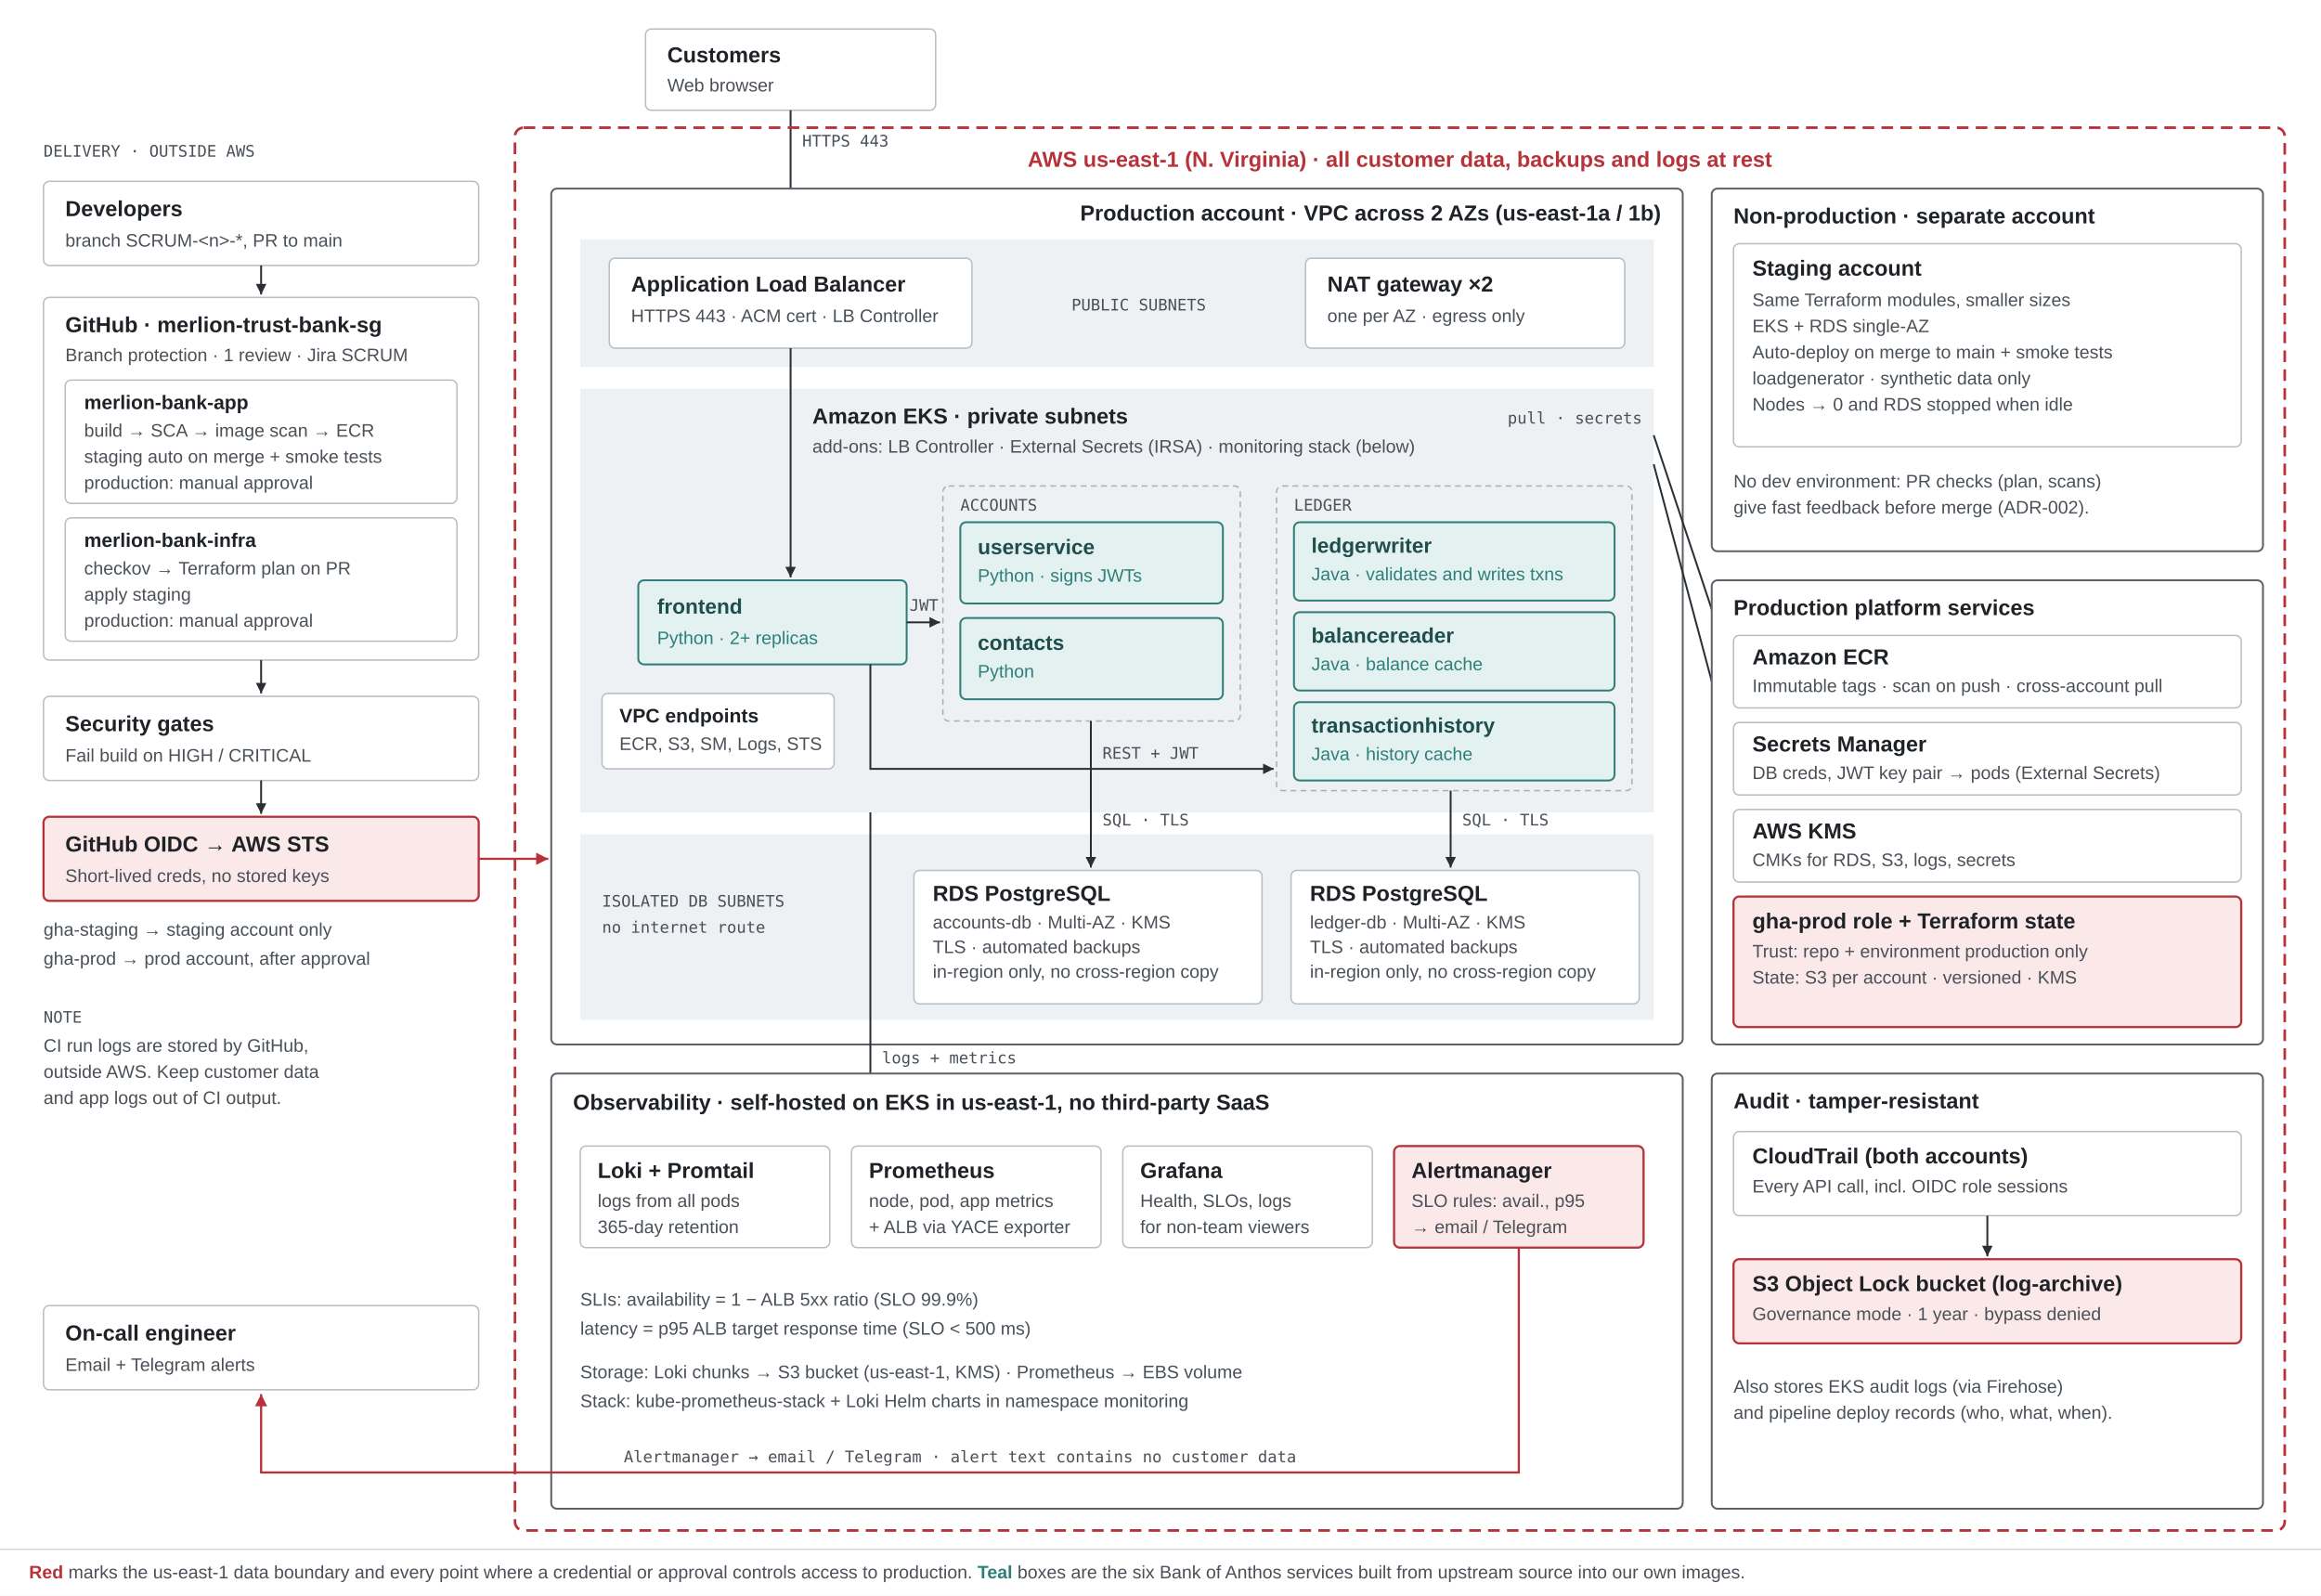
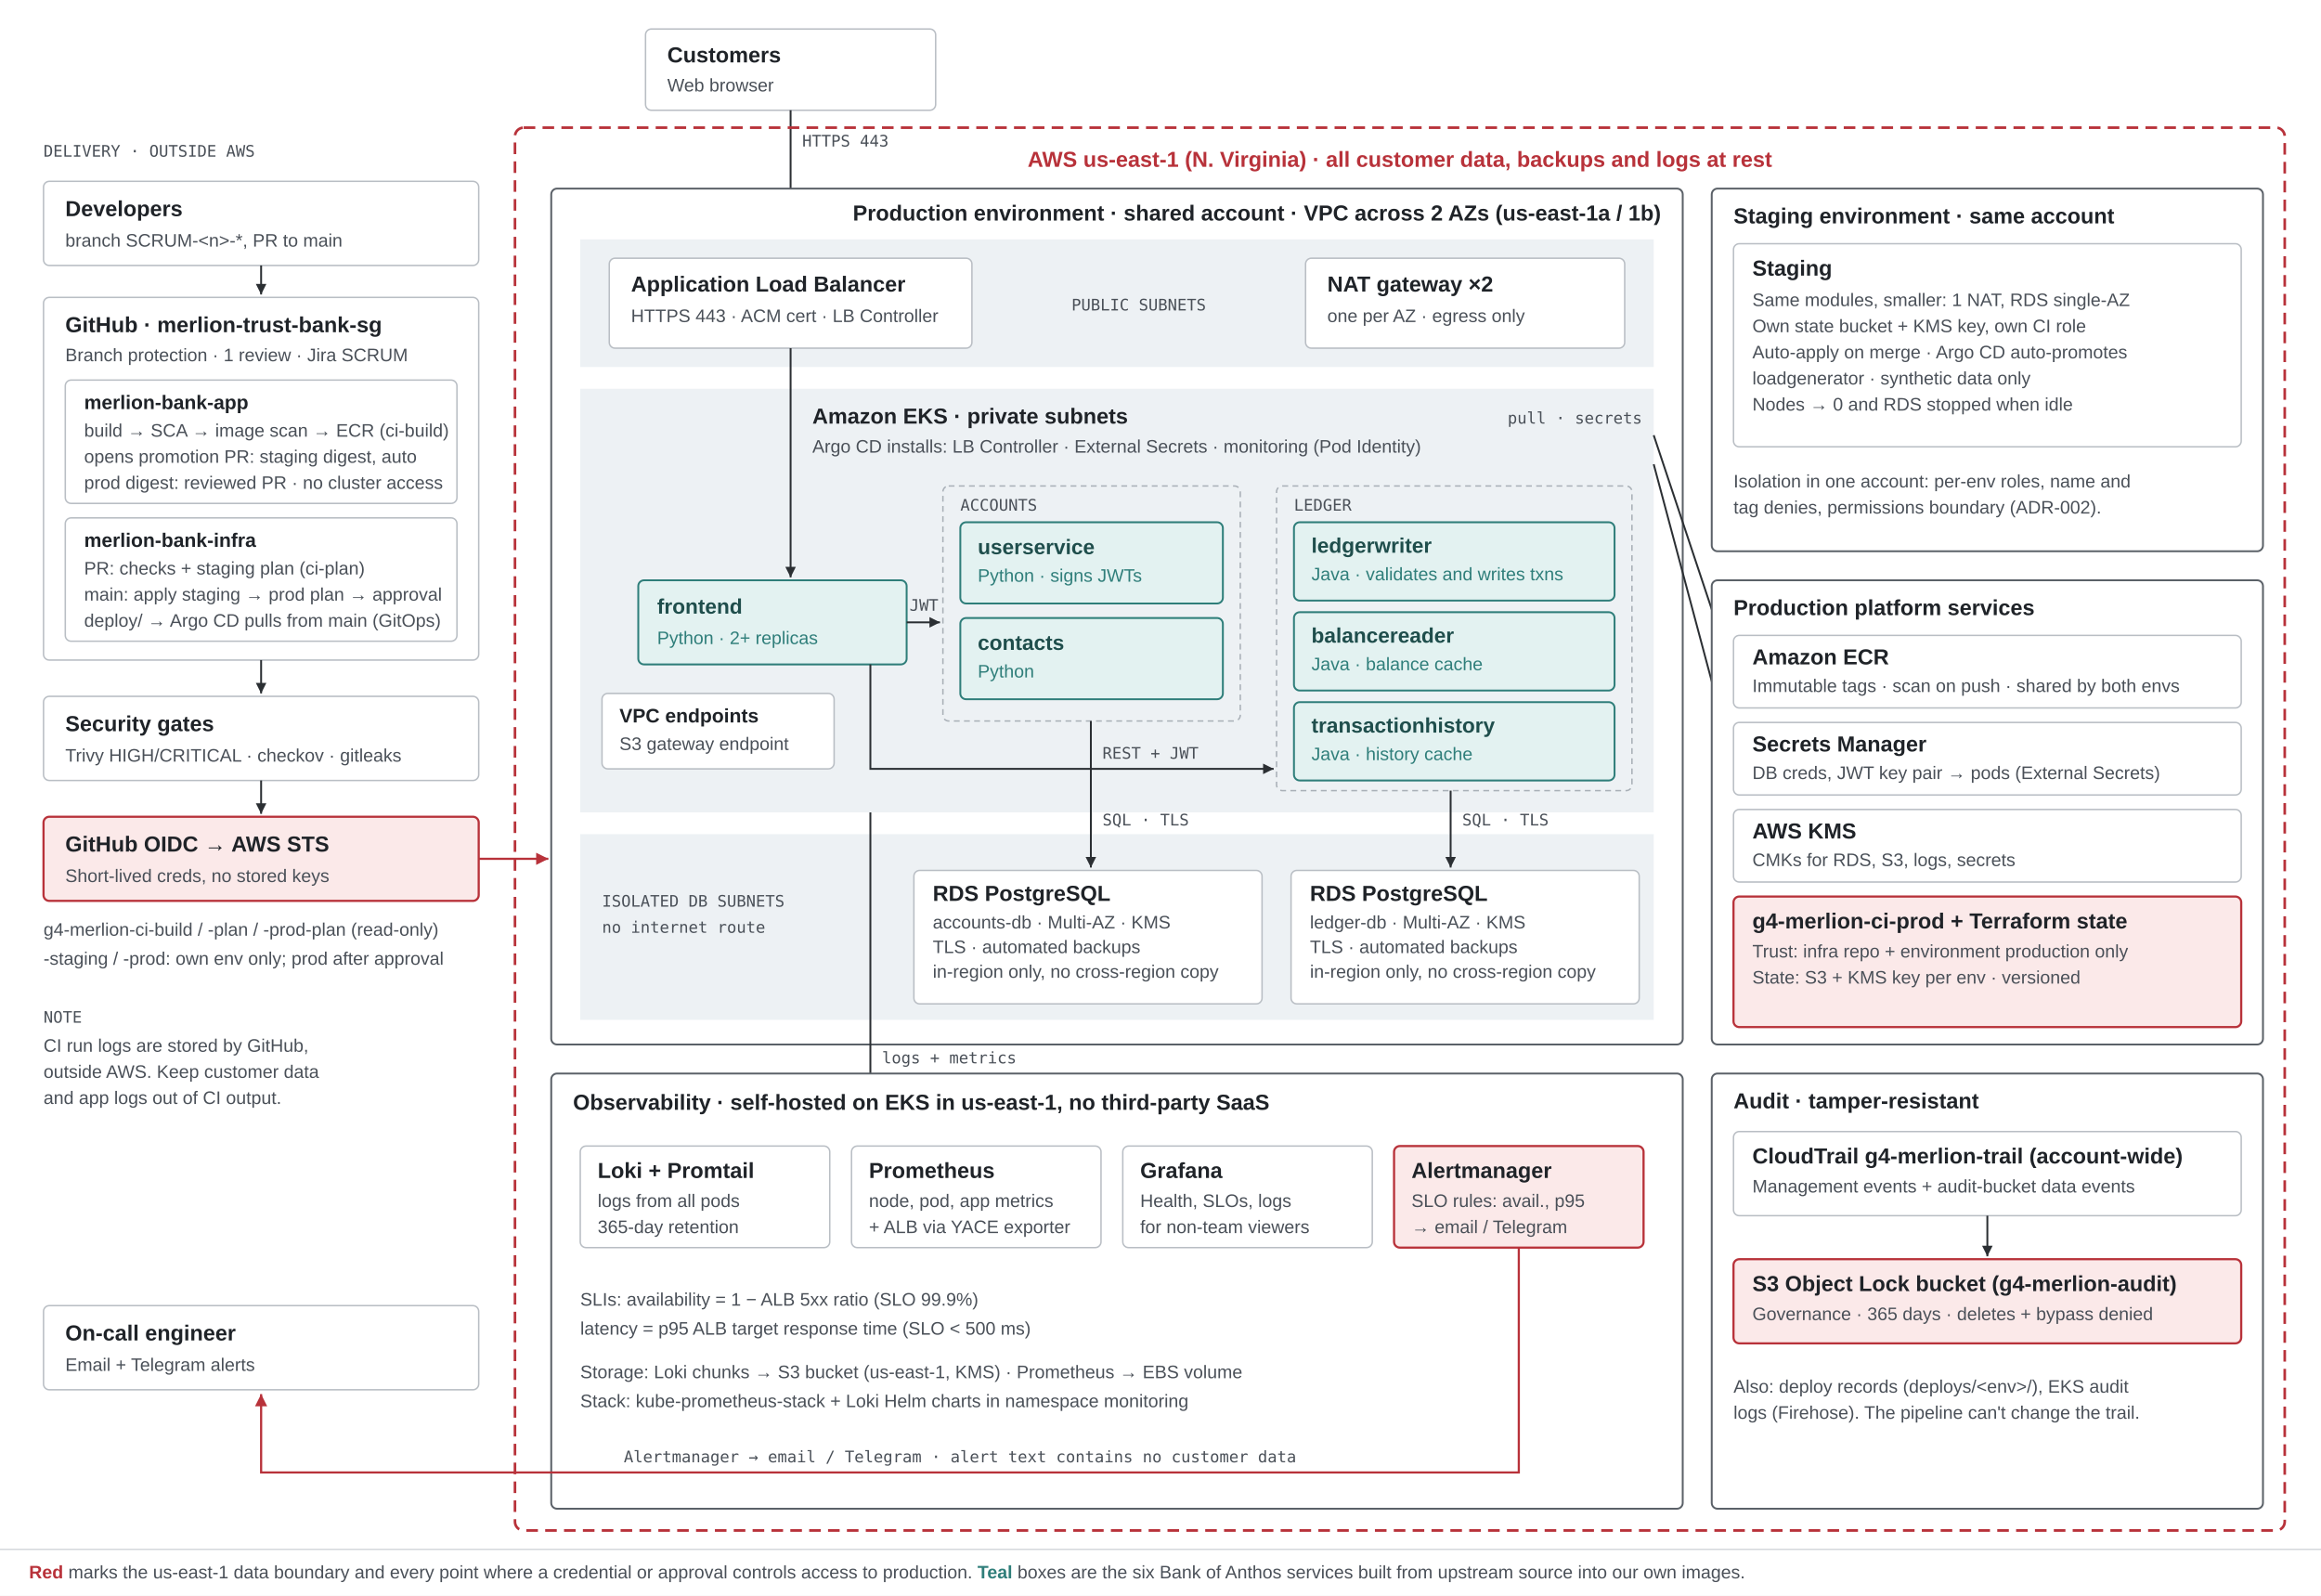
<svg xmlns="http://www.w3.org/2000/svg" width="3200" height="2200" viewBox="0 0 1600 1100" font-family="Segoe UI, Arial, sans-serif">
  <defs>
    <marker id="a" viewBox="0 0 10 10" refX="9" refY="5" markerWidth="7" markerHeight="7" orient="auto-start-reverse">
      <path d="M1 1L9 5L1 9z" fill="#2B2F33" />
    </marker>
    <marker id="r" viewBox="0 0 10 10" refX="9" refY="5" markerWidth="7" markerHeight="7" orient="auto-start-reverse">
      <path d="M1 1L9 5L1 9z" fill="#B8323A" />
    </marker>
    <style>
.box{fill:#FFFFFF;stroke:#B9BEC4;stroke-width:1}
.frame{fill:#FFFFFF;stroke:#5B6168;stroke-width:1.3}
.band{fill:#EDF1F4;stroke:none}
.grp{fill:none;stroke:#A9B0B7;stroke-width:1;stroke-dasharray:4 3}
.teal{fill:#E3F2F1;stroke:#2F7E7A;stroke-width:1.3}
.red{fill:#FBE9E9;stroke:#B8323A;stroke-width:1.5}
.t{font-size:15px;font-weight:600;fill:#1F2328}
.t2{font-size:13.5px;font-weight:600;fill:#1F2328}
.tt{font-size:14.5px;font-weight:600;fill:#1F4E4C}
.st{font-size:12.5px;fill:#2F7E7A}
.s{font-size:12.5px;fill:#4A5058}
.m{font-size:11px;font-family:Consolas, monospace;fill:#4A5058}
.arr{stroke:#2B2F33;stroke-width:1.3;fill:none}
.rarr{stroke:#B8323A;stroke-width:1.5;fill:none}
</style>
  </defs>
  <rect width="1600" height="1100" fill="#FFFFFF" />
  <rect class="box" x="445" y="20" width="200" height="56" rx="4" />
  <text class="t" x="460" y="43">Customers</text>
  <text class="s" x="460" y="63">Web browser</text>
  <line class="arr" x1="545" y1="76" x2="545" y2="176" marker-end="url(#a)" />
  <text class="m" x="553" y="101">HTTPS 443</text>
  <rect x="355" y="88" width="1220" height="967" rx="6" fill="none" stroke="#B8323A" stroke-width="1.8" stroke-dasharray="8 5" />
  <text x="965" y="115" text-anchor="middle" font-size="15" font-weight="600" fill="#B8323A">AWS us-east-1 (N. Virginia) · all customer data, backups and logs at rest</text>
  <text class="m" x="30" y="108" font-size="12">DELIVERY · OUTSIDE AWS</text>
  <rect class="box" x="30" y="125" width="300" height="58" rx="4" />
  <text class="t" x="45" y="149">Developers</text>
  <text class="s" x="45" y="170">branch SCRUM-&lt;n&gt;-*, PR to main</text>
  <line class="arr" x1="180" y1="183" x2="180" y2="203" marker-end="url(#a)" />
  <rect class="box" x="30" y="205" width="300" height="250" rx="4" />
  <text class="t" x="45" y="229">GitHub · merlion-trust-bank-sg</text>
  <text class="s" x="45" y="249">Branch protection · 1 review · Jira SCRUM</text>
  <rect class="box" x="45" y="262" width="270" height="85" rx="4" />
  <text class="t2" x="58" y="282">merlion-bank-app</text>
-   <text class="s" x="58" y="301">build → SCA → image scan → ECR</text>
-   <text class="s" x="58" y="319">staging auto on merge + smoke tests</text>
-   <text class="s" x="58" y="337">production: manual approval</text>
+   <text class="s" x="58" y="301">build → SCA → image scan → ECR (ci-build)</text>
+   <text class="s" x="58" y="319">opens promotion PR: staging digest, auto</text>
+   <text class="s" x="58" y="337">prod digest: reviewed PR · no cluster access</text>
  <rect class="box" x="45" y="357" width="270" height="85" rx="4" />
  <text class="t2" x="58" y="377">merlion-bank-infra</text>
-   <text class="s" x="58" y="396">checkov → Terraform plan on PR</text>
-   <text class="s" x="58" y="414">apply staging</text>
-   <text class="s" x="58" y="432">production: manual approval</text>
+   <text class="s" x="58" y="396">PR: checks + staging plan (ci-plan)</text>
+   <text class="s" x="58" y="414">main: apply staging → prod plan → approval</text>
+   <text class="s" x="58" y="432">deploy/ → Argo CD pulls from main (GitOps)</text>
  <line class="arr" x1="180" y1="455" x2="180" y2="478" marker-end="url(#a)" />
  <rect class="box" x="30" y="480" width="300" height="58" rx="4" />
  <text class="t" x="45" y="504">Security gates</text>
-   <text class="s" x="45" y="525">Fail build on HIGH / CRITICAL</text>
+   <text class="s" x="45" y="525">Trivy HIGH/CRITICAL · checkov · gitleaks</text>
  <line class="arr" x1="180" y1="538" x2="180" y2="561" marker-end="url(#a)" />
  <rect class="red" x="30" y="563" width="300" height="58" rx="4" />
  <text class="t" x="45" y="587">GitHub OIDC → AWS STS</text>
  <text class="s" x="45" y="608">Short-lived creds, no stored keys</text>
  <line class="rarr" x1="330" y1="592" x2="378" y2="592" marker-end="url(#r)" />
-   <text class="s" x="30" y="645">gha-staging → staging account only</text>
-   <text class="s" x="30" y="665">gha-prod → prod account, after approval</text>
+   <text class="s" x="30" y="645">g4-merlion-ci-build / -plan / -prod-plan (read-only)</text>
+   <text class="s" x="30" y="665">-staging / -prod: own env only; prod after approval</text>
  <text class="m" x="30" y="705" font-size="12">NOTE</text>
  <text class="s" x="30" y="725">CI run logs are stored by GitHub,</text>
  <text class="s" x="30" y="743">outside AWS. Keep customer data</text>
  <text class="s" x="30" y="761">and app logs out of CI output.</text>
  <rect class="box" x="30" y="900" width="300" height="58" rx="4" />
  <text class="t" x="45" y="924">On-call engineer</text>
  <text class="s" x="45" y="945">Email + Telegram alerts</text>
  <rect class="frame" x="380" y="130" width="780" height="590" rx="4" />
-   <text class="t" x="1145" y="152" text-anchor="end">Production account · VPC across 2 AZs (us-east-1a / 1b)</text>
+   <text class="t" x="1145" y="152" text-anchor="end">Production environment · shared account · VPC across 2 AZs (us-east-1a / 1b)</text>
  <rect class="band" x="400" y="165" width="740" height="88" />
  <rect class="box" x="420" y="178" width="250" height="62" rx="4" />
  <text class="t" x="435" y="201">Application Load Balancer</text>
  <text class="s" x="435" y="222">HTTPS 443 · ACM cert · LB Controller</text>
  <text class="m" x="785" y="214" text-anchor="middle">PUBLIC SUBNETS</text>
  <rect class="box" x="900" y="178" width="220" height="62" rx="4" />
  <text class="t" x="915" y="201">NAT gateway ×2</text>
  <text class="s" x="915" y="222">one per AZ · egress only</text>
  <rect class="band" x="400" y="268" width="740" height="292" />
  <text class="t" x="560" y="292">Amazon EKS · private subnets</text>
-   <text class="s" x="560" y="312">add-ons: LB Controller · External Secrets (IRSA) · monitoring stack (below)</text>
+   <text class="s" x="560" y="312">Argo CD installs: LB Controller · External Secrets · monitoring (Pod Identity)</text>
  <text class="m" x="1132" y="292" text-anchor="end">pull · secrets</text>
  <line class="arr" x1="545" y1="240" x2="545" y2="398" marker-end="url(#a)" />
  <rect class="teal" x="440" y="400" width="185" height="58" rx="4" />
  <text class="tt" x="453" y="423">frontend</text>
  <text class="st" x="453" y="444">Python · 2+ replicas</text>
  <rect class="box" x="415" y="478" width="160" height="52" rx="4" />
  <text class="t2" x="427" y="498">VPC endpoints</text>
-   <text class="s" x="427" y="517" font-size="11.5">ECR, S3, SM, Logs, STS</text>
+   <text class="s" x="427" y="517" font-size="11.5">S3 gateway endpoint</text>
  <rect class="grp" x="650" y="335" width="205" height="162" rx="4" />
  <text class="m" x="662" y="352">ACCOUNTS</text>
  <rect class="teal" x="662" y="360" width="181" height="56" rx="4" />
  <text class="tt" x="674" y="382">userservice</text>
  <text class="st" x="674" y="401">Python · signs JWTs</text>
  <rect class="teal" x="662" y="426" width="181" height="56" rx="4" />
  <text class="tt" x="674" y="448">contacts</text>
  <text class="st" x="674" y="467">Python</text>
  <line class="arr" x1="625" y1="429" x2="648" y2="429" marker-end="url(#a)" />
  <text class="m" x="627" y="421">JWT</text>
  <rect class="grp" x="880" y="335" width="245" height="210" rx="4" />
  <text class="m" x="892" y="352">LEDGER</text>
  <rect class="teal" x="892" y="360" width="221" height="54" rx="4" />
  <text class="tt" x="904" y="381">ledgerwriter</text>
  <text class="st" x="904" y="400">Java · validates and writes txns</text>
  <rect class="teal" x="892" y="422" width="221" height="54" rx="4" />
  <text class="tt" x="904" y="443">balancereader</text>
  <text class="st" x="904" y="462">Java · balance cache</text>
  <rect class="teal" x="892" y="484" width="221" height="54" rx="4" />
  <text class="tt" x="904" y="505">transactionhistory</text>
  <text class="st" x="904" y="524">Java · history cache</text>
  <path class="arr" d="M600 458 L600 530 L878 530" marker-end="url(#a)" />
  <text class="m" x="760" y="523">REST + JWT</text>
  <rect class="band" x="400" y="575" width="740" height="128" />
  <text class="m" x="415" y="625">ISOLATED DB SUBNETS</text>
  <text class="m" x="415" y="643">no internet route</text>
  <rect class="box" x="630" y="600" width="240" height="92" rx="4" />
  <text class="t" x="643" y="621">RDS PostgreSQL</text>
  <text class="s" x="643" y="640">accounts-db · Multi-AZ · KMS</text>
  <text class="s" x="643" y="657">TLS · automated backups</text>
  <text class="s" x="643" y="674">in-region only, no cross-region copy</text>
  <rect class="box" x="890" y="600" width="240" height="92" rx="4" />
  <text class="t" x="903" y="621">RDS PostgreSQL</text>
  <text class="s" x="903" y="640">ledger-db · Multi-AZ · KMS</text>
  <text class="s" x="903" y="657">TLS · automated backups</text>
  <text class="s" x="903" y="674">in-region only, no cross-region copy</text>
  <line class="arr" x1="752" y1="497" x2="752" y2="598" marker-end="url(#a)" />
  <text class="m" x="760" y="569">SQL · TLS</text>
  <line class="arr" x1="1000" y1="545" x2="1000" y2="598" marker-end="url(#a)" />
  <text class="m" x="1008" y="569">SQL · TLS</text>
  <line class="arr" x1="1140" y1="300" x2="1194" y2="462" marker-end="url(#a)" />
  <line class="arr" x1="1140" y1="320" x2="1194" y2="522" marker-end="url(#a)" />
  <rect class="frame" x="1180" y="130" width="380" height="250" rx="4" />
-   <text class="t" x="1195" y="154">Non-production · separate account</text>
+   <text class="t" x="1195" y="154">Staging environment · same account</text>
  <rect class="box" x="1195" y="168" width="350" height="140" rx="4" />
-   <text class="t" x="1208" y="190">Staging account</text>
-   <text class="s" x="1208" y="211">Same Terraform modules, smaller sizes</text>
-   <text class="s" x="1208" y="229">EKS + RDS single-AZ</text>
-   <text class="s" x="1208" y="247">Auto-deploy on merge to main + smoke tests</text>
+   <text class="t" x="1208" y="190">Staging</text>
+   <text class="s" x="1208" y="211">Same modules, smaller: 1 NAT, RDS single-AZ</text>
+   <text class="s" x="1208" y="229">Own state bucket + KMS key, own CI role</text>
+   <text class="s" x="1208" y="247">Auto-apply on merge · Argo CD auto-promotes</text>
  <text class="s" x="1208" y="265">loadgenerator · synthetic data only</text>
  <text class="s" x="1208" y="283">Nodes → 0 and RDS stopped when idle</text>
-   <text class="s" x="1195" y="336">No dev environment: PR checks (plan, scans)</text>
-   <text class="s" x="1195" y="354">give fast feedback before merge (ADR-002).</text>
+   <text class="s" x="1195" y="336">Isolation in one account: per-env roles, name and</text>
+   <text class="s" x="1195" y="354">tag denies, permissions boundary (ADR-002).</text>
  <rect class="frame" x="1180" y="400" width="380" height="320" rx="4" />
  <text class="t" x="1195" y="424">Production platform services</text>
  <rect class="box" x="1195" y="438" width="350" height="50" rx="4" />
  <text class="t" x="1208" y="458">Amazon ECR</text>
-   <text class="s" x="1208" y="477">Immutable tags · scan on push · cross-account pull</text>
+   <text class="s" x="1208" y="477">Immutable tags · scan on push · shared by both envs</text>
  <rect class="box" x="1195" y="498" width="350" height="50" rx="4" />
  <text class="t" x="1208" y="518">Secrets Manager</text>
  <text class="s" x="1208" y="537">DB creds, JWT key pair → pods (External Secrets)</text>
  <rect class="box" x="1195" y="558" width="350" height="50" rx="4" />
  <text class="t" x="1208" y="578">AWS KMS</text>
  <text class="s" x="1208" y="597">CMKs for RDS, S3, logs, secrets</text>
  <rect class="red" x="1195" y="618" width="350" height="90" rx="4" />
-   <text class="t" x="1208" y="640">gha-prod role + Terraform state</text>
-   <text class="s" x="1208" y="660">Trust: repo + environment production only</text>
-   <text class="s" x="1208" y="678">State: S3 per account · versioned · KMS</text>
+   <text class="t" x="1208" y="640">g4-merlion-ci-prod + Terraform state</text>
+   <text class="s" x="1208" y="660">Trust: infra repo + environment production only</text>
+   <text class="s" x="1208" y="678">State: S3 + KMS key per env · versioned</text>
  <line class="arr" x1="600" y1="560" x2="600" y2="776" />
  <path class="arr" d="M600 776 L486 776 L486 788" marker-end="url(#a)" />
  <text class="m" x="608" y="733">logs + metrics</text>
  <rect class="frame" x="380" y="740" width="780" height="300" rx="4" />
  <text class="t" x="395" y="765">Observability · self-hosted on EKS in us-east-1, no third-party SaaS</text>
  <rect class="box" x="400" y="790" width="172" height="70" rx="4" />
  <text class="t" x="412" y="812">Loki + Promtail</text>
  <text class="s" x="412" y="832">logs from all pods</text>
  <text class="s" x="412" y="850">365-day retention</text>
  <rect class="box" x="587" y="790" width="172" height="70" rx="4" />
  <text class="t" x="599" y="812">Prometheus</text>
  <text class="s" x="599" y="832">node, pod, app metrics</text>
  <text class="s" x="599" y="850">+ ALB via YACE exporter</text>
  <rect class="box" x="774" y="790" width="172" height="70" rx="4" />
  <text class="t" x="786" y="812">Grafana</text>
  <text class="s" x="786" y="832">Health, SLOs, logs</text>
  <text class="s" x="786" y="850">for non-team viewers</text>
  <rect class="red" x="961" y="790" width="172" height="70" rx="4" />
  <text class="t" x="973" y="812">Alertmanager</text>
  <text class="s" x="973" y="832">SLO rules: avail., p95</text>
  <text class="s" x="973" y="850">→ email / Telegram</text>
  <text class="s" x="400" y="900">SLIs: availability = 1 − ALB 5xx ratio (SLO 99.9%)</text>
  <text class="s" x="400" y="920">latency = p95 ALB target response time (SLO &lt; 500 ms)</text>
  <text class="s" x="400" y="950">Storage: Loki chunks → S3 bucket (us-east-1, KMS) · Prometheus → EBS volume</text>
  <text class="s" x="400" y="970">Stack: kube-prometheus-stack + Loki Helm charts in namespace monitoring</text>
  <path class="rarr" d="M1047 860 L1047 1015 L180 1015 L180 961" marker-end="url(#r)" />
  <text class="m" x="430" y="1008">Alertmanager → email / Telegram · alert text contains no customer data</text>
  <rect class="frame" x="1180" y="740" width="380" height="300" rx="4" />
  <text class="t" x="1195" y="764">Audit · tamper-resistant</text>
  <rect class="box" x="1195" y="780" width="350" height="58" rx="4" />
-   <text class="t" x="1208" y="802">CloudTrail (both accounts)</text>
-   <text class="s" x="1208" y="822">Every API call, incl. OIDC role sessions</text>
+   <text class="t" x="1208" y="802">CloudTrail g4-merlion-trail (account-wide)</text>
+   <text class="s" x="1208" y="822">Management events + audit-bucket data events</text>
  <line class="arr" x1="1370" y1="838" x2="1370" y2="866" marker-end="url(#a)" />
  <rect class="red" x="1195" y="868" width="350" height="58" rx="4" />
-   <text class="t" x="1208" y="890">S3 Object Lock bucket (log-archive)</text>
-   <text class="s" x="1208" y="910">Governance mode · 1 year · bypass denied</text>
-   <text class="s" x="1195" y="960">Also stores EKS audit logs (via Firehose)</text>
-   <text class="s" x="1195" y="978">and pipeline deploy records (who, what, when).</text>
+   <text class="t" x="1208" y="890">S3 Object Lock bucket (g4-merlion-audit)</text>
+   <text class="s" x="1208" y="910">Governance · 365 days · deletes + bypass denied</text>
+   <text class="s" x="1195" y="960">Also: deploy records (deploys/&lt;env&gt;/), EKS audit</text>
+   <text class="s" x="1195" y="978">logs (Firehose). The pipeline can't change the trail.</text>
  <line x1="0" y1="1068" x2="1600" y2="1068" stroke="#D5D9DD" stroke-width="1" />
  <text class="s" x="20" y="1088">
    <tspan fill="#B8323A" font-weight="600">Red</tspan> marks the us-east-1 data boundary and every point where a credential or approval controls access to production. <tspan fill="#2F7E7A" font-weight="600">Teal</tspan> boxes are the six Bank of Anthos services built from upstream source into our own images.</text>
</svg>
